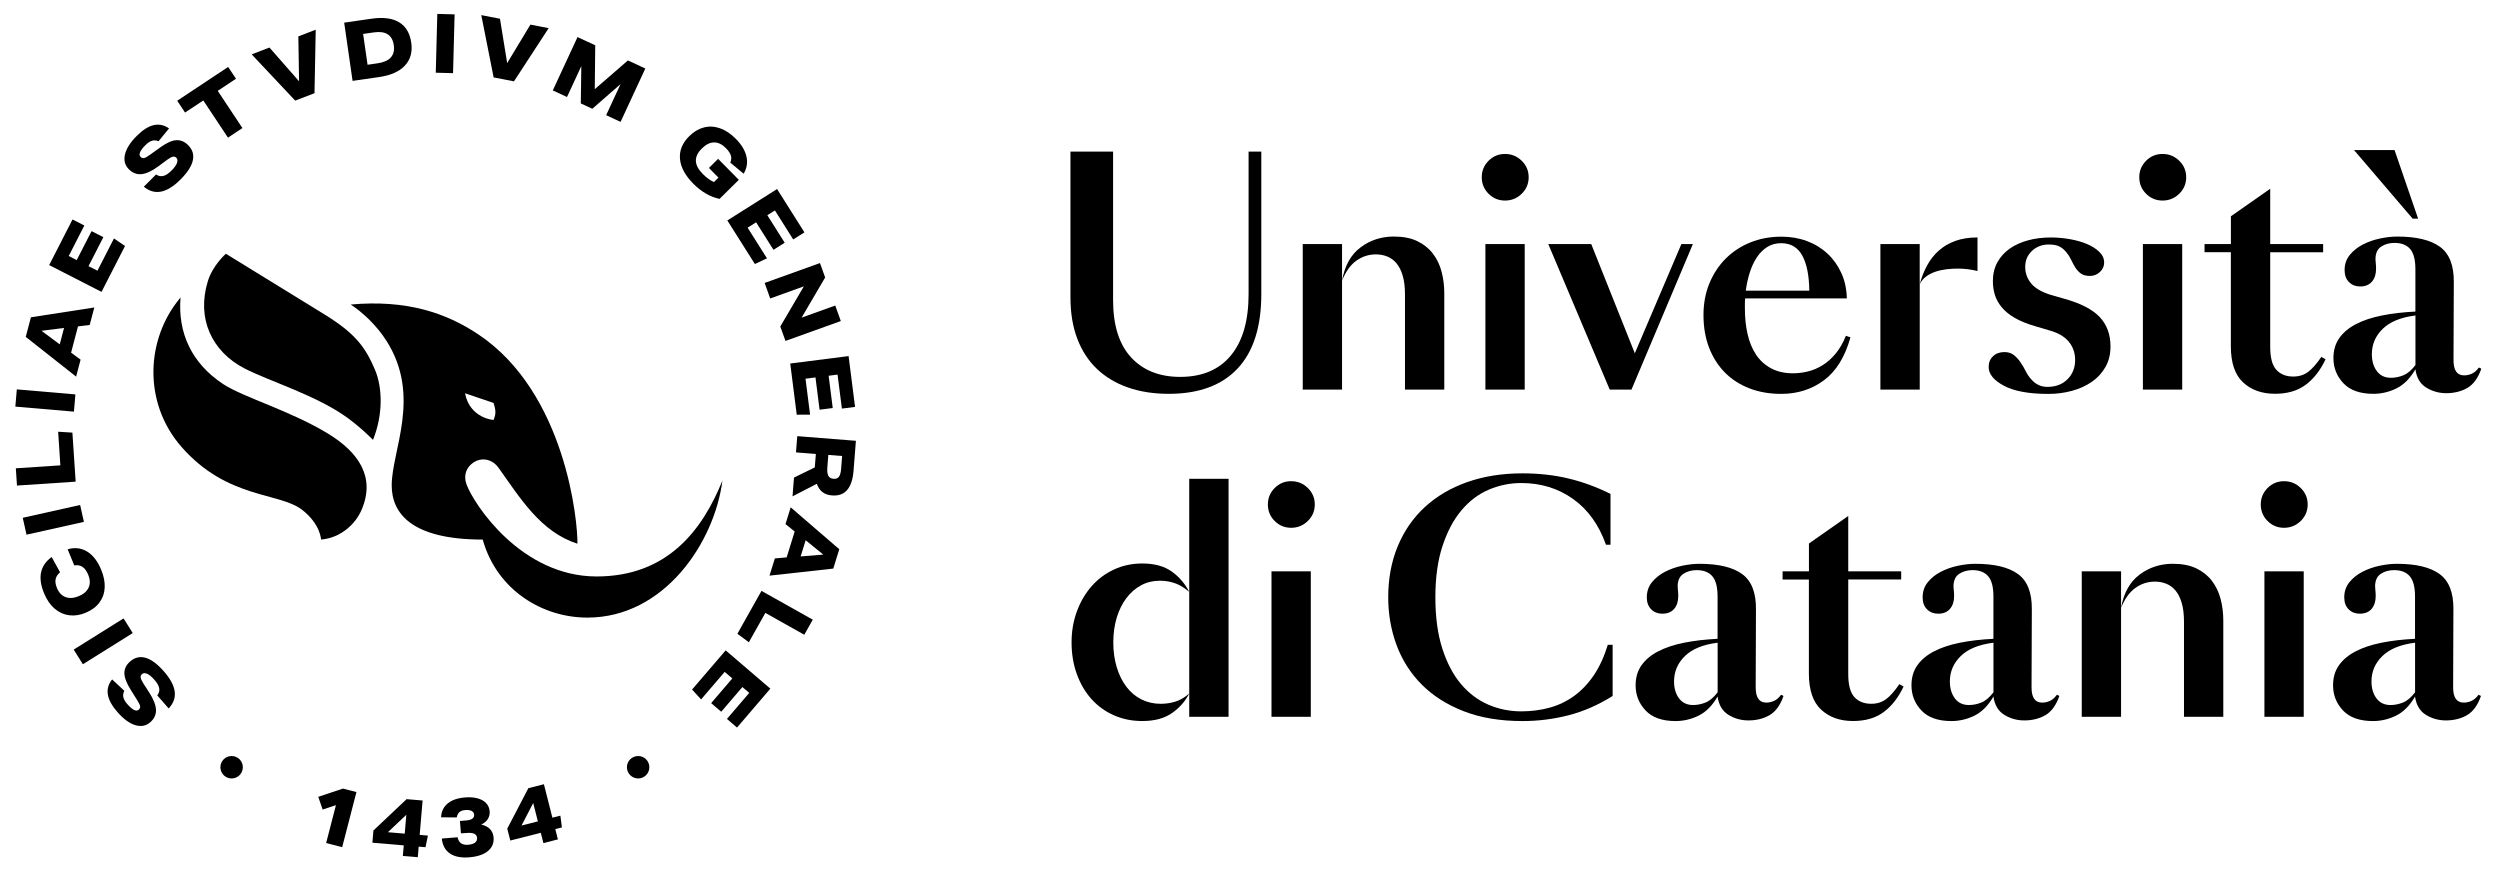
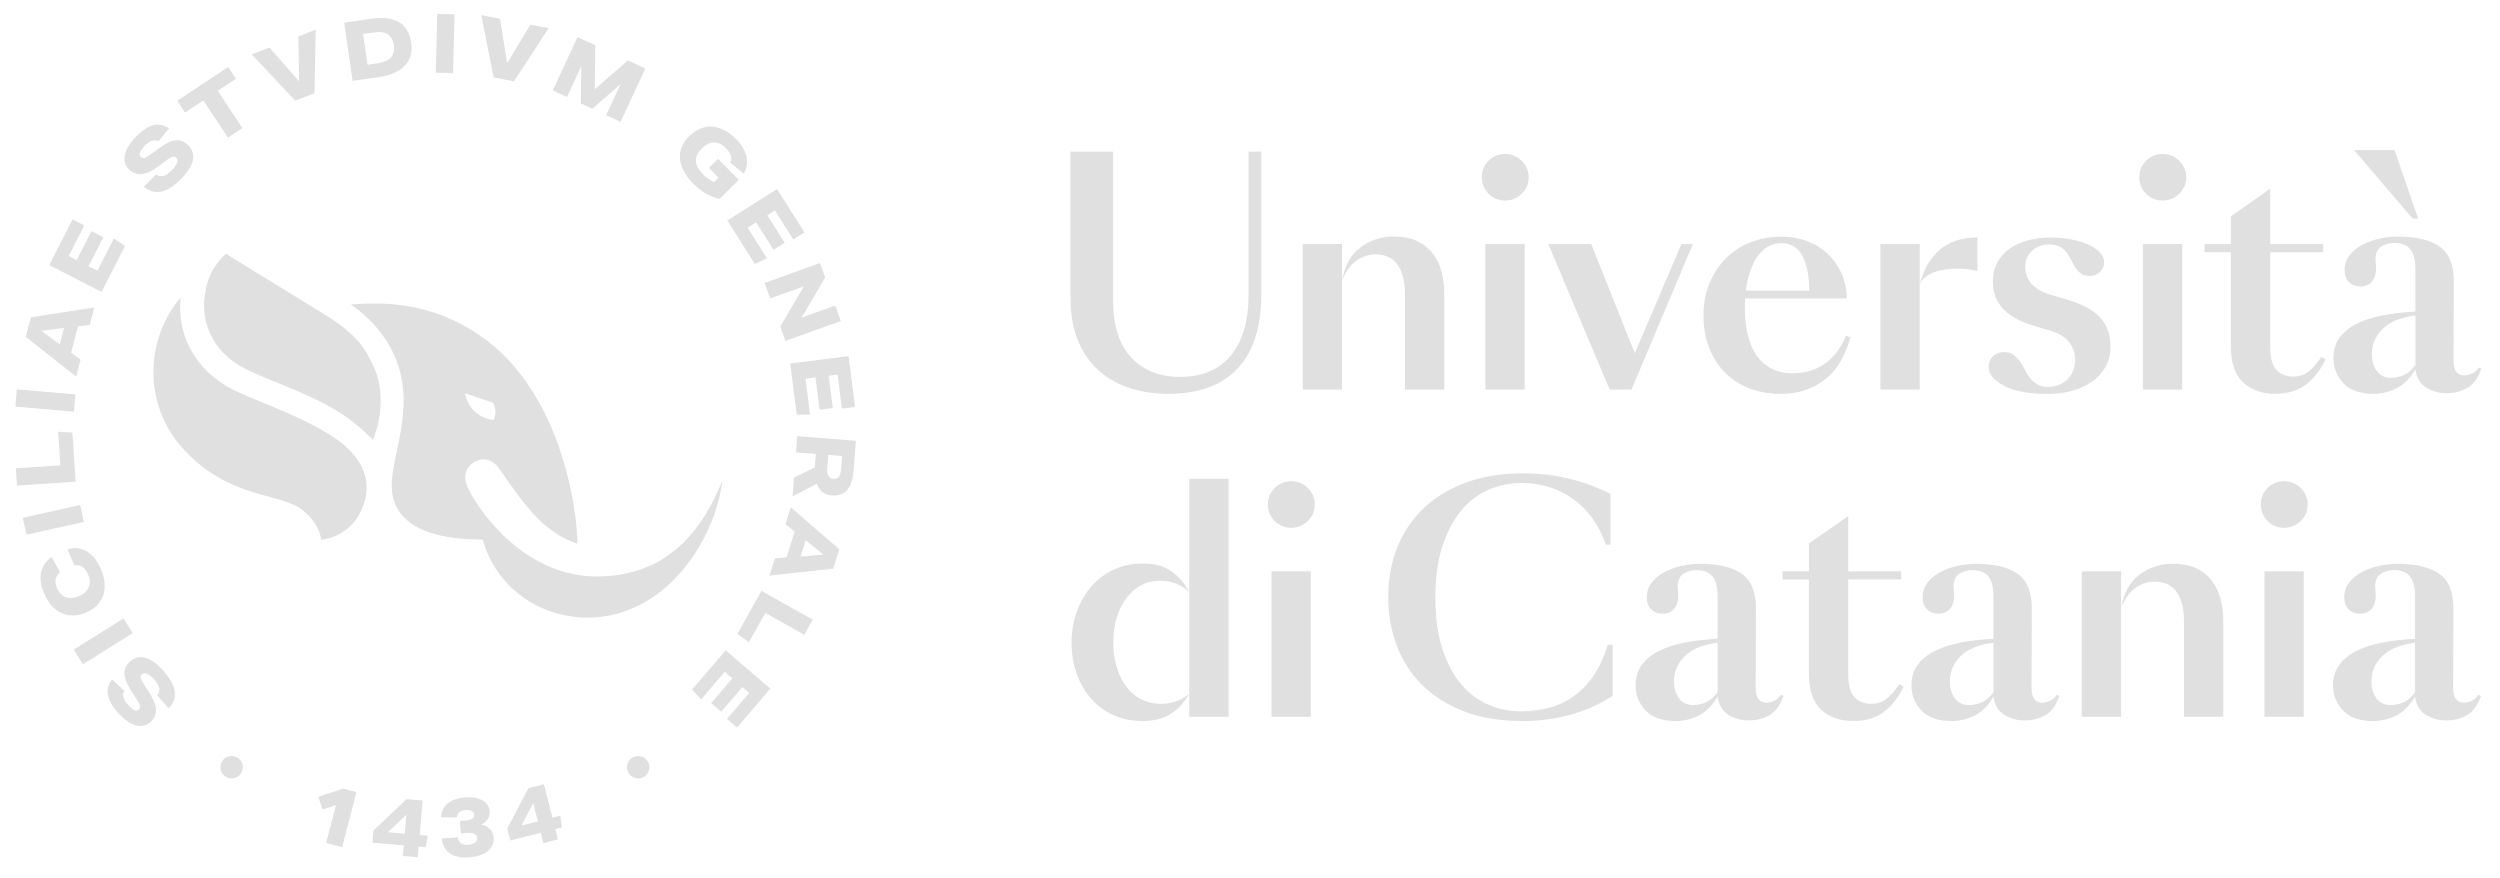
- <svg xmlns="http://www.w3.org/2000/svg" viewBox="132 132 940 330" fill="currentColor" role="img" aria-label="Università di Catania">
+ <svg xmlns="http://www.w3.org/2000/svg" viewBox="132 132 940 330" fill="#E0E0E0" role="img" aria-label="Università di Catania">
  <g>
    <path d="M356.32,348.75c-28.33,0-46.1-27.05-48.89-34.58c-1.3-3.51-0.06-6.52,2.68-8.33c0.67-0.44,1.38-0.75,2.11-0.92 c2.69-0.65,5.48,0.51,7.19,2.91c8.21,11.48,15.84,24.16,29.7,28.61c0.18-8.25-4.37-56.7-37.2-78.67 c-12.16-8.14-27.03-13.16-48.03-11.27c4.63,3.09,9.74,7.84,13.46,13.7c13.2,20.8,1.94,41.18,1.94,54.29 c0,10.55,7.49,20.39,34.22,20.39c5.37,19.12,22.54,29.34,39.34,29.34c28.95,0,47.81-28.25,50.79-51.52 C396.19,331.12,383.11,348.75,356.32,348.75z M317.57,283.5c1.02,3.17,0.83,4.29,0.05,6.36c0.04,0.18-9.05-0.64-10.76-9.99 L317.57,283.5z" />
    <path d="M254.27,250.39l-37.34-22.98c0,0-4.93,4.29-6.77,10.28c-4.36,14.14,1.56,26.48,13.65,32.78 c9.39,4.89,27.38,10.16,39.24,18.92c4.18,3.08,7.74,6.53,9.2,8c3.86-9.55,3.57-19.72,0.72-26.42 C269.32,262.36,265.43,257.32,254.27,250.39z" />
    <path d="M255.33,295.04c-14.07-8.58-31.89-13.67-39.39-18.6c-11.94-7.85-17.16-19.41-16.05-32.58 c-12.98,15.3-14.33,39.4,0.35,56.17c17.2,19.65,36.72,16.98,45.32,23.64c6.97,5.4,7.16,11.2,7.16,11.2 c7.1-0.57,12.83-5.54,15.26-11.22C273.25,311.34,266.79,302.02,255.33,295.04z" />
  </g>
  <g>
    <g>
      <path d="M254.63,448.98l3.68-14.24l-5,1.65l-1.64-4.78l9.28-3.1l5.07,1.31l-5.36,20.72L254.63,448.98z" />
      <path d="M283.47,453.84l0.34-3.98l-11.79-1l0.39-4.6l12.47-11.78l6.02,0.51l-1.1,12.93l3.09,0.26l-0.9,4.37l-2.56-0.22l-0.34,3.98 L283.47,453.84z M284.78,438.35l-6.93,6.56l6.33,0.54L284.78,438.35z" />
      <path d="M305.31,445.34l-0.38-4.66l2.38-0.19c2.08-0.17,3.07-0.9,2.96-2.2c-0.05-0.62-0.37-1.08-0.95-1.38 c-0.58-0.3-1.38-0.42-2.39-0.33c-0.95,0.08-1.67,0.33-2.18,0.77c-0.5,0.43-0.84,1.11-1.02,2.01l-5.88-0.05 c0.05-1.43,0.43-2.68,1.14-3.74c0.71-1.06,1.73-1.91,3.04-2.55c1.32-0.63,2.9-1.03,4.75-1.18c1.79-0.15,3.37-0.04,4.73,0.32 c1.36,0.36,2.45,0.95,3.25,1.79s1.25,1.86,1.35,3.08c0.09,1.07-0.14,2.04-0.68,2.92s-1.37,1.56-2.49,2.07 c1.44,0.34,2.55,0.92,3.33,1.75c0.78,0.83,1.22,1.87,1.32,3.12c0.17,2.1-0.55,3.8-2.15,5.12c-1.6,1.31-3.94,2.09-7.01,2.34 c-3.11,0.25-5.54-0.24-7.3-1.46c-1.76-1.23-2.76-3.09-3-5.6l5.93-0.48c0.39,2.06,1.7,3,3.93,2.82c1.17-0.09,2.05-0.36,2.62-0.8 s0.83-1.04,0.77-1.8c-0.11-1.42-1.39-2.03-3.82-1.84L305.31,445.34z" />
      <path d="M336.32,449l-0.98-3.87l-11.47,2.91l-1.14-4.47l7.93-15.21l5.85-1.49l3.19,12.58l3-0.76l0.58,4.42l-2.49,0.63l0.98,3.87 L336.32,449z M332.49,433.93l-4.4,8.47l6.15-1.56L332.49,433.93z" />
    </g>
    <g>
      <g>
        <g>
          <path d="M178.74,391.74c-0.42,0.84-0.53,1.65-0.35,2.45c0.19,0.8,0.7,1.67,1.53,2.61c0.94,1.07,1.77,1.78,2.48,2.13 c0.72,0.35,1.3,0.32,1.75-0.07c0.42-0.37,0.6-0.79,0.54-1.26c-0.06-0.47-0.39-1.2-1-2.17l-2.56-4.1 c-1.55-2.46-2.34-4.52-2.36-6.19s0.7-3.15,2.15-4.42c1.75-1.54,3.7-2,5.84-1.38c2.14,0.62,4.42,2.32,6.85,5.08 c2.42,2.76,3.78,5.3,4.08,7.61c0.3,2.31-0.46,4.42-2.27,6.34l-4.29-4.89c0.66-0.85,0.9-1.75,0.73-2.7 c-0.17-0.95-0.78-2.02-1.83-3.21c-0.98-1.12-1.88-1.86-2.69-2.22c-0.81-0.36-1.47-0.32-1.98,0.13c-0.39,0.34-0.54,0.77-0.47,1.3 c0.08,0.52,0.41,1.25,1.01,2.18l2.15,3.34c1.66,2.58,2.53,4.77,2.6,6.58c0.07,1.8-0.64,3.36-2.13,4.67 c-1.6,1.4-3.49,1.77-5.67,1.1c-2.18-0.67-4.4-2.29-6.66-4.87c-2.1-2.39-3.31-4.6-3.64-6.64c-0.33-2.03,0.21-3.93,1.61-5.68 L178.74,391.74z" />
          <path d="M181.91,370.03l-18.75,11.73l-3.45-5.51l18.75-11.73L181.91,370.03z" />
          <path d="M157.43,338.54c2.67-0.79,5.11-0.51,7.31,0.83c2.21,1.35,3.98,3.63,5.31,6.86c0.99,2.4,1.43,4.66,1.31,6.76 c-0.11,2.1-0.78,3.97-2.01,5.6c-1.22,1.63-2.95,2.91-5.19,3.83c-2.12,0.87-4.18,1.18-6.19,0.91c-2.01-0.27-3.82-1.1-5.45-2.49 c-1.62-1.4-2.95-3.32-3.96-5.79c-1.22-2.96-1.59-5.57-1.12-7.83c0.47-2.26,1.8-4.19,3.98-5.78l3.17,5.73 c-0.94,0.81-1.5,1.68-1.68,2.62c-0.18,0.93-0.02,2.03,0.5,3.29c0.72,1.74,1.8,2.88,3.24,3.42c1.44,0.54,3.09,0.43,4.94-0.33 c1.87-0.77,3.12-1.86,3.74-3.27c0.63-1.41,0.57-3.01-0.17-4.8c-0.57-1.39-1.29-2.38-2.14-2.95c-0.85-0.57-1.88-0.76-3.09-0.55 L157.43,338.54z" />
          <path d="M163.55,328.22l-21.58,4.82l-1.42-6.35l21.58-4.82L163.55,328.22z" />
          <path d="M160.45,313.1l-22.07,1.47l-0.43-6.49l16.75-1.11l-0.84-12.64l5.36,0.33L160.45,313.1z" />
          <path d="M159.8,286.78l-22.03-1.89l0.55-6.48l22.03,1.89L159.8,286.78z" />
          <path d="M165.73,254.17l-4.41,0.57l-2.59,9.86l3.57,2.63l-1.68,6.38l-18.94-14.94l1.94-7.37l23.84-3.69L165.73,254.17z M147.6,256.38l6.86,5.1l1.62-6.17L147.6,256.38z" />
          <path d="M170.17,241.75l-19.68-10.08l8.78-17.15l4.44,2.27l-5.87,11.47l3,1.54l5.58-10.89l4.44,2.27l-5.58,10.89l3.36,1.72 l6.21-12.13l4.16,2.83L170.17,241.75z" />
          <path d="M191.6,185.11c-0.86-0.37-1.68-0.43-2.46-0.19c-0.78,0.24-1.62,0.81-2.51,1.7c-1.01,1.01-1.66,1.88-1.96,2.62 c-0.3,0.74-0.24,1.32,0.19,1.74c0.39,0.39,0.82,0.55,1.29,0.46c0.47-0.09,1.17-0.47,2.1-1.14l3.92-2.82 c2.35-1.71,4.36-2.63,6.02-2.76c1.66-0.13,3.18,0.49,4.56,1.86c1.65,1.65,2.23,3.56,1.75,5.74c-0.48,2.18-2.02,4.56-4.62,7.16 c-2.6,2.6-5.04,4.12-7.33,4.57c-2.29,0.44-4.44-0.17-6.47-1.85l4.6-4.6c0.89,0.6,1.8,0.78,2.74,0.55s1.96-0.91,3.09-2.04 c1.05-1.05,1.73-1.99,2.04-2.83c0.31-0.83,0.22-1.49-0.26-1.97c-0.36-0.37-0.81-0.49-1.32-0.38c-0.52,0.11-1.22,0.49-2.11,1.15 l-3.2,2.37c-2.47,1.83-4.6,2.83-6.4,3.02c-1.8,0.19-3.4-0.42-4.8-1.82c-1.5-1.5-1.99-3.36-1.47-5.58c0.53-2.22,2-4.54,4.42-6.96 c2.25-2.25,4.38-3.6,6.38-4.06c2.01-0.46,3.93-0.05,5.77,1.24L191.6,185.11z" />
          <path d="M217.72,183.76l-9.28-13.99l-6.86,4.55l-2.95-4.44l19.15-12.71l2.95,4.44l-6.86,4.55l9.28,13.99L217.72,183.76z" />
          <path d="M242.99,169.83l-16.36-17.39l6.68-2.57l11.14,12.7l-0.27-16.89l6.53-2.52l-0.46,23.88L242.99,169.83z" />
          <path d="M264.57,162.41l-3.16-21.89l10.3-1.49c4.37-0.63,7.82-0.19,10.35,1.34c2.53,1.52,4.05,4.08,4.57,7.68 c0.5,3.49-0.29,6.36-2.39,8.61s-5.32,3.68-9.67,4.31L264.57,162.41z M273.97,155.8c4.62-0.67,6.65-2.94,6.09-6.82 c-0.55-3.84-3.05-5.44-7.48-4.8l-4.05,0.58l1.67,11.59L273.97,155.8z" />
          <path d="M295.85,159.34l0.58-22.11l6.5,0.17l-0.58,22.11L295.85,159.34z" />
          <path d="M317.61,161.11l-4.65-23.42l7.03,1.36l2.71,16.68l8.73-14.47l6.87,1.33l-13.05,20L317.61,161.11z" />
          <path d="M359.91,175.31l5.42-11.69l-10.62,9.28l-4.33-2.01l0.2-14.04l-5.39,11.63l-5.34-2.48l9.3-20.06l6.66,3.09l-0.18,16.51 l12.46-10.82l6.55,3.04l-9.3,20.06L359.91,175.31z" />
          <path d="M402.14,198.79l-3.59-3.64l3.46-3.42l7.79,7.89l-7.25,7.16c-1.75-0.36-3.47-1.03-5.15-2.01 c-1.68-0.98-3.25-2.21-4.72-3.7c-3.08-3.11-4.75-6.23-5.01-9.35c-0.27-3.12,0.9-5.96,3.5-8.53c1.69-1.67,3.52-2.76,5.5-3.27 c1.97-0.51,3.99-0.41,6.05,0.31c2.06,0.72,4.05,2.05,5.97,3.99c2.16,2.19,3.49,4.42,3.99,6.68c0.5,2.27,0.14,4.4-1.07,6.41 l-5.03-4.17c0.41-0.93,0.49-1.83,0.22-2.68c-0.27-0.86-0.88-1.78-1.86-2.76c-1.44-1.46-2.92-2.17-4.46-2.15 c-1.53,0.02-3.05,0.77-4.55,2.25c-1.57,1.55-2.33,3.12-2.28,4.69c0.05,1.58,0.92,3.23,2.62,4.94c1.36,1.38,2.75,2.39,4.16,3.03 L402.14,198.79z" />
          <path d="M405.48,214.89l18.7-11.81l10.29,16.29l-4.22,2.66l-6.88-10.9l-2.85,1.8l6.53,10.34l-4.22,2.66l-6.53-10.34l-3.2,2.02 l7.28,11.52l-4.55,2.14L405.48,214.89z" />
          <path d="M425.39,254.77l8.86-15.1l-12.65,4.55l-2.1-5.83l20.81-7.48l1.95,5.42l-8.86,15.1l12.65-4.55l2.1,5.83l-20.81,7.48 L425.39,254.77z" />
          <path d="M429.13,268.68l21.94-2.79l2.43,19.11l-4.95,0.63l-1.63-12.78l-3.35,0.43l1.54,12.14l-4.95,0.63l-1.54-12.14l-3.75,0.48 l1.72,13.52l-5.02,0.02L429.13,268.68z" />
          <path d="M430.54,311.57l7.82-3.82l0.4-5.06l-7.47-0.59l0.48-6.11l22.05,1.75l-0.89,11.27c-0.52,6.57-3.22,9.66-8.1,9.27 c-1.46-0.11-2.66-0.53-3.58-1.25c-0.93-0.72-1.64-1.76-2.13-3.12l-9.13,4.72L430.54,311.57z M443.08,307.8 c-0.11,1.4,0.01,2.44,0.38,3.11c0.36,0.67,1.01,1.04,1.93,1.12c0.91,0.07,1.58-0.18,2.03-0.76c0.45-0.57,0.73-1.57,0.84-2.99 l0.38-4.82l-5.19-0.41L443.08,307.8z" />
          <path d="M423.35,341.96l4.43-0.38l3.02-9.73l-3.45-2.79l1.95-6.3l18.27,15.75l-2.26,7.28l-23.98,2.65L423.35,341.96z M441.56,340.53l-6.63-5.4l-1.89,6.09L441.56,340.53z" />
          <path d="M418.32,354.17l19.28,10.83l-3.19,5.67l-14.64-8.22l-6.2,11.04l-4.31-3.2L418.32,354.17z" />
          <path d="M404.85,376.54l16.8,14.39l-12.53,14.63l-3.79-3.24l8.38-9.79l-2.57-2.2l-7.96,9.29l-3.79-3.24l7.96-9.29l-2.87-2.46 l-8.87,10.35l-3.39-3.71L404.85,376.54z" />
        </g>
        <path d="M201.99,393.93" />
        <path d="M388.98,393.93" />
      </g>
    </g>
    <circle cx="219.09" cy="420.48" r="4.22" />
    <circle cx="371.94" cy="420.48" r="4.22" />
  </g>
  <g>
    <g>
      <path d="M550.52,188.99v55.84c0,9.48,2.26,16.66,6.77,21.55c4.51,4.89,10.67,7.33,18.48,7.33c8.26,0,14.61-2.69,19.05-8.07 c4.44-5.38,6.65-13.08,6.65-23.09v-53.56h4.78v53.56c0,12.36-2.98,21.7-8.93,28.03c-5.95,6.33-14.58,9.5-25.87,9.5 c-5.69,0-10.8-0.8-15.35-2.39c-4.55-1.59-8.43-3.92-11.66-6.99c-3.22-3.07-5.68-6.86-7.39-11.37c-1.71-4.51-2.56-9.68-2.56-15.52 v-54.81H550.52z" />
      <path d="M636.61,278.48h-14.78v-54.7h14.78V278.48z M636.61,237.54c0.98-5.61,3.3-9.78,6.94-12.51c3.64-2.73,7.81-4.09,12.51-4.09 c3.49,0,6.43,0.57,8.81,1.71c2.39,1.14,4.34,2.69,5.86,4.66c1.52,1.97,2.62,4.25,3.3,6.82c0.68,2.58,1.02,5.31,1.02,8.19v36.16 h-14.78v-35.82c0-2.73-0.28-5.06-0.85-6.99c-0.57-1.93-1.35-3.49-2.33-4.66c-0.99-1.17-2.14-2.03-3.47-2.56 c-1.33-0.53-2.75-0.8-4.27-0.8c-2.73,0-5.19,0.8-7.39,2.39C639.75,231.63,637.97,234.13,636.61,237.54z" />
      <path d="M689.14,198.65c0-2.43,0.85-4.49,2.56-6.2c1.71-1.71,3.77-2.56,6.2-2.56c2.43,0,4.51,0.85,6.26,2.56 c1.74,1.7,2.62,3.77,2.62,6.2c0,2.43-0.87,4.49-2.62,6.2c-1.74,1.7-3.83,2.56-6.26,2.56c-2.43,0-4.49-0.85-6.2-2.56 C690,203.14,689.14,201.08,689.14,198.65z M690.51,223.78h14.78v54.7h-14.78V223.78z" />
      <path d="M768.52,223.78l-23.08,54.7h-8.19l-23.09-54.7h16.15l16.38,41.05l17.51-41.05H768.52z" />
      <path d="M788.19,244.14c-0.08,0.68-0.11,1.36-0.11,2.05v1.82c0,3.49,0.34,6.71,1.02,9.67c0.68,2.96,1.74,5.52,3.18,7.68 c1.44,2.16,3.31,3.87,5.63,5.12c2.31,1.25,5.06,1.88,8.25,1.88c1.82,0,3.68-0.23,5.57-0.68c1.89-0.45,3.73-1.23,5.51-2.33 s3.43-2.56,4.95-4.38c1.52-1.82,2.8-4.06,3.87-6.71l1.71,0.57c-2.05,7.36-5.36,12.74-9.95,16.15c-4.59,3.41-9.95,5.12-16.09,5.12 c-4.4,0-8.4-0.7-12-2.1c-3.6-1.4-6.67-3.39-9.21-5.97c-2.54-2.58-4.51-5.69-5.91-9.32c-1.4-3.64-2.1-7.73-2.1-12.28 c0-4.32,0.74-8.28,2.22-11.88c1.48-3.6,3.53-6.71,6.14-9.32c2.62-2.62,5.7-4.64,9.27-6.08c3.56-1.44,7.47-2.16,11.71-2.16 c3.41,0,6.6,0.55,9.55,1.65c2.96,1.1,5.53,2.67,7.73,4.72c2.2,2.05,3.94,4.49,5.23,7.33c1.29,2.84,1.97,6.01,2.05,9.5H788.19z M801.72,223.44c-1.97,0-3.72,0.47-5.23,1.42c-1.52,0.95-2.82,2.26-3.92,3.92c-1.1,1.67-1.99,3.58-2.67,5.74 c-0.68,2.16-1.18,4.42-1.48,6.77h23.88c-0.08-5.76-0.97-10.18-2.67-13.25C807.92,224.98,805.29,223.44,801.72,223.44z" />
      <path d="M853.81,278.48h-14.78v-54.7h14.78v15.13c0.68-2.58,1.61-4.95,2.79-7.11c1.17-2.16,2.63-4.02,4.38-5.57 c1.74-1.55,3.81-2.77,6.2-3.64c2.39-0.87,5.17-1.31,8.36-1.31v12.62c-1.29-0.3-2.52-0.53-3.69-0.68c-1.18-0.15-2.41-0.23-3.7-0.23 c-1.52,0-3.01,0.1-4.49,0.28c-1.48,0.19-2.86,0.51-4.15,0.97c-1.29,0.46-2.43,1.06-3.41,1.82c-0.99,0.76-1.74,1.71-2.28,2.84 V278.48z" />
      <path d="M885.65,264.38c1.44,0,2.63,0.38,3.58,1.14c0.95,0.76,1.78,1.67,2.5,2.73c0.72,1.06,1.36,2.16,1.93,3.3 c0.57,1.14,1.23,2.12,1.99,2.96c1.67,1.97,3.71,2.96,6.14,2.96c3.18,0,5.72-0.97,7.62-2.9c1.9-1.93,2.84-4.34,2.84-7.22 c0-2.65-0.8-4.95-2.39-6.88c-1.59-1.93-4.06-3.35-7.39-4.27l-5-1.48c-3.18-0.91-5.82-1.97-7.9-3.18 c-2.09-1.21-3.74-2.56-4.95-4.04c-1.21-1.48-2.07-3.03-2.56-4.66c-0.49-1.63-0.74-3.32-0.74-5.06c0-2.73,0.57-5.12,1.7-7.16 c1.14-2.05,2.67-3.75,4.61-5.12c1.93-1.36,4.23-2.41,6.88-3.13c2.65-0.72,5.53-1.08,8.64-1.08c2.35,0,4.72,0.21,7.11,0.63 c2.39,0.42,4.53,1.02,6.42,1.82c1.89,0.8,3.45,1.78,4.66,2.96c1.21,1.18,1.82,2.52,1.82,4.04c0,1.36-0.53,2.54-1.59,3.53 c-1.06,0.99-2.31,1.48-3.75,1.48c-1.44,0-2.58-0.3-3.41-0.91c-0.84-0.61-1.54-1.36-2.1-2.27c-0.57-0.91-1.08-1.86-1.54-2.84 c-0.45-0.98-1.02-1.89-1.71-2.73c-0.83-1.06-1.74-1.84-2.73-2.33c-0.99-0.49-2.31-0.74-3.98-0.74c-2.5,0-4.61,0.8-6.31,2.39 c-1.71,1.59-2.56,3.6-2.56,6.03c0,2.35,0.76,4.44,2.27,6.26c1.52,1.82,4.02,3.26,7.51,4.32l4.78,1.36 c6.29,1.74,10.78,4.06,13.47,6.94c2.69,2.88,4.04,6.56,4.04,11.03c0,2.96-0.64,5.55-1.93,7.79c-1.29,2.24-3.01,4.09-5.17,5.57 c-2.16,1.48-4.65,2.6-7.45,3.35c-2.81,0.76-5.72,1.14-8.76,1.14c-7.35,0-12.95-1.02-16.77-3.07c-3.83-2.05-5.74-4.4-5.74-7.05 c0-1.67,0.55-3.01,1.65-4.04C882.48,264.89,883.9,264.38,885.65,264.38z" />
      <path d="M936.37,198.65c0-2.43,0.85-4.49,2.56-6.2c1.7-1.71,3.77-2.56,6.2-2.56c2.43,0,4.51,0.85,6.26,2.56 c1.74,1.7,2.62,3.77,2.62,6.2c0,2.43-0.87,4.49-2.62,6.2c-1.74,1.7-3.83,2.56-6.26,2.56c-2.43,0-4.49-0.85-6.2-2.56 C937.22,203.14,936.37,201.08,936.37,198.65z M937.73,223.78h14.78v54.7h-14.78V223.78z" />
      <path d="M960.93,223.78h9.89v-10.46l14.78-10.35v20.81h19.9v3.07h-19.9v35.59c0,4.09,0.78,6.98,2.33,8.64 c1.55,1.67,3.65,2.5,6.31,2.5c2.2,0,4.08-0.59,5.63-1.76c1.55-1.17,3.2-3.05,4.95-5.63l1.59,0.91c-1.97,4.17-4.47,7.37-7.51,9.61 c-3.03,2.24-6.86,3.35-11.49,3.35c-4.93,0-8.93-1.42-12-4.27c-3.07-2.84-4.61-7.37-4.61-13.59v-35.37h-9.89V223.78z" />
      <path d="M1054.52,267.45c0,3.79,1.33,5.69,3.98,5.69c0.98,0,1.95-0.21,2.9-0.63c0.95-0.42,1.84-1.19,2.67-2.33l0.91,0.45 c-1.21,3.49-2.96,5.9-5.23,7.22c-2.28,1.32-4.93,1.99-7.96,1.99c-2.73,0-5.23-0.7-7.51-2.1s-3.64-3.69-4.09-6.88 c-1.97,3.41-4.34,5.8-7.11,7.17c-2.77,1.36-5.67,2.05-8.7,2.05c-5,0-8.76-1.33-11.26-3.98c-2.5-2.65-3.75-5.8-3.75-9.44 c0-2.96,0.74-5.48,2.22-7.56c1.48-2.08,3.56-3.83,6.26-5.23c2.69-1.4,5.93-2.48,9.72-3.24c3.79-0.76,8-1.25,12.62-1.48v-15.92 c0-3.56-0.66-6.1-1.99-7.62c-1.33-1.52-3.28-2.28-5.86-2.28c-1.97,0-3.66,0.48-5.06,1.42c-1.4,0.95-2.1,2.52-2.1,4.72 c0,0.45,0.04,0.97,0.11,1.54c0.08,0.57,0.11,1.27,0.11,2.1c0,1.97-0.51,3.57-1.54,4.78c-1.02,1.21-2.52,1.82-4.49,1.82 c-1.67,0-3.05-0.55-4.15-1.65c-1.1-1.1-1.65-2.6-1.65-4.49c0-2.2,0.64-4.09,1.93-5.69c1.29-1.59,2.92-2.9,4.89-3.92 c1.97-1.02,4.11-1.78,6.43-2.27c2.31-0.49,4.49-0.74,6.54-0.74c7.2,0,12.57,1.29,16.09,3.87c3.53,2.58,5.25,7.01,5.18,13.31 L1054.52,267.45z M1017.11,188.42h15.24l8.87,25.81h-2.05L1017.11,188.42z M1023.82,265.18c0,2.58,0.63,4.7,1.88,6.37 c1.25,1.67,3.01,2.5,5.29,2.5c1.51,0,3.05-0.3,4.61-0.91c1.55-0.61,3.09-1.89,4.61-3.87v-18.65c-5.46,0.68-9.55,2.35-12.28,5 C1025.18,258.28,1023.82,261.46,1023.82,265.18z" />
    </g>
    <g>
      <path d="M579.15,354.56c-1.74-1.51-3.51-2.6-5.29-3.24c-1.78-0.64-3.7-0.97-5.74-0.97c-2.58,0-4.93,0.57-7.05,1.71 s-3.96,2.73-5.52,4.78c-1.55,2.05-2.77,4.49-3.64,7.33c-0.87,2.84-1.31,5.97-1.31,9.38c0,3.41,0.44,6.54,1.31,9.38 c0.87,2.84,2.08,5.29,3.64,7.33c1.55,2.05,3.43,3.62,5.63,4.72c2.2,1.1,4.62,1.65,7.28,1.65c1.82,0,3.62-0.26,5.4-0.8 c1.78-0.53,3.54-1.55,5.29-3.07c-1.52,2.96-3.69,5.42-6.54,7.39c-2.84,1.97-6.54,2.96-11.09,2.96c-3.87,0-7.43-0.72-10.69-2.16 c-3.26-1.44-6.07-3.47-8.42-6.08c-2.35-2.62-4.19-5.74-5.51-9.38c-1.33-3.64-1.99-7.62-1.99-11.94c0-4.17,0.66-8.05,1.99-11.65 c1.32-3.6,3.16-6.75,5.51-9.44c2.35-2.69,5.16-4.79,8.42-6.31c3.26-1.52,6.82-2.28,10.69-2.28c4.55,0,8.22,1.01,11.03,3.01 C575.36,348.89,577.56,351.45,579.15,354.56z M579.15,401.52v-89.5h14.79v89.5H579.15z" />
      <path d="M608.72,321.69c0-2.43,0.85-4.49,2.56-6.2c1.7-1.71,3.77-2.56,6.2-2.56c2.43,0,4.51,0.85,6.26,2.56 c1.74,1.7,2.62,3.77,2.62,6.2c0,2.43-0.87,4.49-2.62,6.2c-1.74,1.7-3.83,2.56-6.26,2.56c-2.43,0-4.49-0.85-6.2-2.56 C609.57,326.18,608.72,324.12,608.72,321.69z M610.08,346.82h14.78v54.7h-14.78V346.82z" />
    </g>
    <g>
      <path d="M738.36,393.68c-5.46,3.41-11.01,5.84-16.66,7.28c-5.65,1.44-11.39,2.16-17.23,2.16c-8.42,0-15.79-1.23-22.12-3.7 c-6.33-2.46-11.6-5.82-15.81-10.06c-4.21-4.24-7.35-9.19-9.44-14.84c-2.09-5.65-3.13-11.62-3.13-17.91 c0-7.05,1.19-13.46,3.58-19.22c2.39-5.76,5.78-10.67,10.18-14.73c4.4-4.05,9.7-7.18,15.92-9.38c6.22-2.2,13.15-3.3,20.81-3.3 c6.14,0,11.9,0.64,17.28,1.93c5.38,1.29,10.65,3.22,15.81,5.8v19.11h-1.71c-2.66-7.51-6.79-13.25-12.39-17.23 c-5.61-3.98-12.09-5.97-19.45-5.97c-4.25,0-8.32,0.84-12.23,2.5c-3.91,1.67-7.33,4.27-10.29,7.79c-2.96,3.53-5.33,8-7.11,13.42 c-1.78,5.42-2.67,11.85-2.67,19.28c0,7.43,0.87,13.86,2.62,19.27c1.74,5.42,4.09,9.88,7.05,13.36c2.96,3.49,6.39,6.07,10.29,7.73 c3.9,1.67,8.02,2.5,12.34,2.5c3.71,0,7.24-0.46,10.58-1.36c3.34-0.91,6.41-2.37,9.21-4.38c2.8-2.01,5.29-4.61,7.45-7.79 s3.92-7.01,5.29-11.49h1.82V393.68z" />
      <path d="M792.14,390.49c0,3.79,1.32,5.69,3.98,5.69c0.98,0,1.95-0.21,2.9-0.63c0.95-0.42,1.84-1.19,2.67-2.33l0.91,0.45 c-1.21,3.49-2.96,5.9-5.23,7.22c-2.27,1.32-4.93,1.99-7.96,1.99c-2.73,0-5.23-0.7-7.51-2.1c-2.28-1.4-3.64-3.69-4.09-6.88 c-1.97,3.41-4.34,5.8-7.11,7.17c-2.77,1.36-5.67,2.05-8.7,2.05c-5,0-8.76-1.33-11.26-3.98c-2.5-2.65-3.75-5.8-3.75-9.44 c0-2.96,0.74-5.48,2.22-7.56c1.48-2.09,3.56-3.83,6.26-5.23c2.69-1.4,5.93-2.48,9.72-3.24c3.79-0.76,8-1.25,12.62-1.48v-15.92 c0-3.56-0.67-6.1-1.99-7.62c-1.33-1.52-3.28-2.28-5.86-2.28c-1.97,0-3.66,0.48-5.06,1.42c-1.4,0.95-2.1,2.52-2.1,4.72 c0,0.45,0.04,0.97,0.11,1.54c0.07,0.57,0.11,1.27,0.11,2.1c0,1.97-0.51,3.57-1.53,4.78c-1.02,1.21-2.52,1.82-4.49,1.82 c-1.67,0-3.05-0.55-4.15-1.65c-1.1-1.1-1.65-2.6-1.65-4.49c0-2.2,0.64-4.09,1.93-5.69c1.29-1.59,2.92-2.9,4.89-3.92 c1.97-1.02,4.11-1.78,6.42-2.27c2.31-0.49,4.49-0.74,6.54-0.74c7.2,0,12.57,1.29,16.09,3.87c3.52,2.58,5.25,7.01,5.17,13.31 L792.14,390.49z M761.44,388.22c0,2.58,0.63,4.7,1.88,6.37c1.25,1.67,3.01,2.5,5.29,2.5c1.52,0,3.05-0.3,4.61-0.91 c1.55-0.61,3.09-1.89,4.61-3.87v-18.65c-5.46,0.68-9.55,2.35-12.28,5C762.81,381.32,761.44,384.5,761.44,388.22z" />
      <path d="M802.27,346.82h9.89v-10.46l14.78-10.35v20.81h19.9v3.07h-19.9v35.59c0,4.09,0.78,6.98,2.33,8.64 c1.55,1.67,3.66,2.5,6.31,2.5c2.2,0,4.07-0.59,5.63-1.76c1.55-1.17,3.2-3.05,4.95-5.63l1.59,0.91c-1.97,4.17-4.48,7.37-7.51,9.61 c-3.03,2.24-6.86,3.35-11.49,3.35c-4.93,0-8.93-1.42-12-4.27c-3.07-2.84-4.61-7.37-4.61-13.59V349.9h-9.89V346.82z" />
      <path d="M895.86,390.49c0,3.79,1.33,5.69,3.98,5.69c0.98,0,1.95-0.21,2.9-0.63c0.95-0.42,1.84-1.19,2.67-2.33l0.91,0.45 c-1.21,3.49-2.96,5.9-5.23,7.22c-2.28,1.32-4.93,1.99-7.96,1.99c-2.73,0-5.23-0.7-7.51-2.1s-3.64-3.69-4.09-6.88 c-1.97,3.41-4.34,5.8-7.11,7.17c-2.77,1.36-5.67,2.05-8.7,2.05c-5,0-8.76-1.33-11.26-3.98c-2.5-2.65-3.75-5.8-3.75-9.44 c0-2.96,0.74-5.48,2.22-7.56c1.48-2.09,3.56-3.83,6.26-5.23c2.69-1.4,5.93-2.48,9.72-3.24c3.79-0.76,8-1.25,12.62-1.48v-15.92 c0-3.56-0.66-6.1-1.99-7.62c-1.33-1.52-3.28-2.28-5.86-2.28c-1.97,0-3.66,0.48-5.06,1.42c-1.4,0.95-2.1,2.52-2.1,4.72 c0,0.45,0.04,0.97,0.11,1.54c0.08,0.57,0.11,1.27,0.11,2.1c0,1.97-0.51,3.57-1.54,4.78c-1.02,1.21-2.52,1.82-4.49,1.82 c-1.67,0-3.05-0.55-4.15-1.65c-1.1-1.1-1.65-2.6-1.65-4.49c0-2.2,0.64-4.09,1.93-5.69c1.29-1.59,2.92-2.9,4.89-3.92 c1.97-1.02,4.11-1.78,6.43-2.27c2.31-0.49,4.49-0.74,6.54-0.74c7.2,0,12.57,1.29,16.09,3.87c3.53,2.58,5.25,7.01,5.18,13.31 L895.86,390.49z M865.15,388.22c0,2.58,0.63,4.7,1.88,6.37c1.25,1.67,3.01,2.5,5.29,2.5c1.51,0,3.05-0.3,4.61-0.91 c1.55-0.61,3.09-1.89,4.61-3.87v-18.65c-5.46,0.68-9.55,2.35-12.28,5C866.52,381.32,865.15,384.5,865.15,388.22z" />
      <path d="M929.52,401.52h-14.78v-54.7h14.78V401.52z M929.52,360.58c0.98-5.61,3.3-9.78,6.94-12.51c3.64-2.73,7.81-4.09,12.51-4.09 c3.49,0,6.42,0.57,8.81,1.71c2.39,1.14,4.34,2.69,5.86,4.66c1.51,1.97,2.62,4.25,3.3,6.82c0.68,2.58,1.02,5.31,1.02,8.19v36.16 h-14.78V365.7c0-2.73-0.29-5.06-0.85-6.99c-0.57-1.93-1.35-3.49-2.33-4.66c-0.99-1.17-2.14-2.03-3.47-2.56 c-1.33-0.53-2.75-0.8-4.26-0.8c-2.73,0-5.19,0.8-7.39,2.39C932.66,354.67,930.88,357.17,929.52,360.58z" />
      <path d="M982.05,321.69c0-2.43,0.85-4.49,2.56-6.2c1.7-1.71,3.77-2.56,6.2-2.56c2.43,0,4.51,0.85,6.26,2.56 c1.74,1.7,2.62,3.77,2.62,6.2c0,2.43-0.87,4.49-2.62,6.2c-1.74,1.7-3.83,2.56-6.26,2.56c-2.43,0-4.49-0.85-6.2-2.56 C982.91,326.18,982.05,324.12,982.05,321.69z M983.42,346.82h14.78v54.7h-14.78V346.82z" />
      <path d="M1054.38,390.49c0,3.79,1.32,5.69,3.98,5.69c0.98,0,1.95-0.21,2.9-0.63c0.95-0.42,1.84-1.19,2.67-2.33l0.91,0.45 c-1.21,3.49-2.96,5.9-5.23,7.22c-2.28,1.32-4.93,1.99-7.96,1.99c-2.73,0-5.23-0.7-7.51-2.1c-2.28-1.4-3.64-3.69-4.09-6.88 c-1.97,3.41-4.34,5.8-7.11,7.17c-2.77,1.36-5.67,2.05-8.7,2.05c-5,0-8.76-1.33-11.26-3.98s-3.75-5.8-3.75-9.44 c0-2.96,0.74-5.48,2.22-7.56c1.48-2.09,3.56-3.83,6.26-5.23c2.69-1.4,5.93-2.48,9.72-3.24c3.79-0.76,8-1.25,12.62-1.48v-15.92 c0-3.56-0.67-6.1-1.99-7.62c-1.33-1.52-3.28-2.28-5.86-2.28c-1.97,0-3.66,0.48-5.06,1.42c-1.4,0.95-2.1,2.52-2.1,4.72 c0,0.45,0.04,0.97,0.11,1.54c0.07,0.57,0.11,1.27,0.11,2.1c0,1.97-0.51,3.57-1.53,4.78c-1.02,1.21-2.52,1.82-4.49,1.82 c-1.67,0-3.05-0.55-4.15-1.65c-1.1-1.1-1.65-2.6-1.65-4.49c0-2.2,0.64-4.09,1.93-5.69c1.29-1.59,2.92-2.9,4.89-3.92 c1.97-1.02,4.11-1.78,6.42-2.27c2.31-0.49,4.49-0.74,6.54-0.74c7.2,0,12.57,1.29,16.09,3.87c3.52,2.58,5.25,7.01,5.17,13.31 L1054.38,390.49z M1023.68,388.22c0,2.58,0.63,4.7,1.88,6.37c1.25,1.67,3.01,2.5,5.29,2.5c1.52,0,3.05-0.3,4.61-0.91 c1.55-0.61,3.09-1.89,4.61-3.87v-18.65c-5.46,0.68-9.55,2.35-12.28,5C1025.04,381.32,1023.68,384.5,1023.68,388.22z" />
    </g>
  </g>
</svg>
